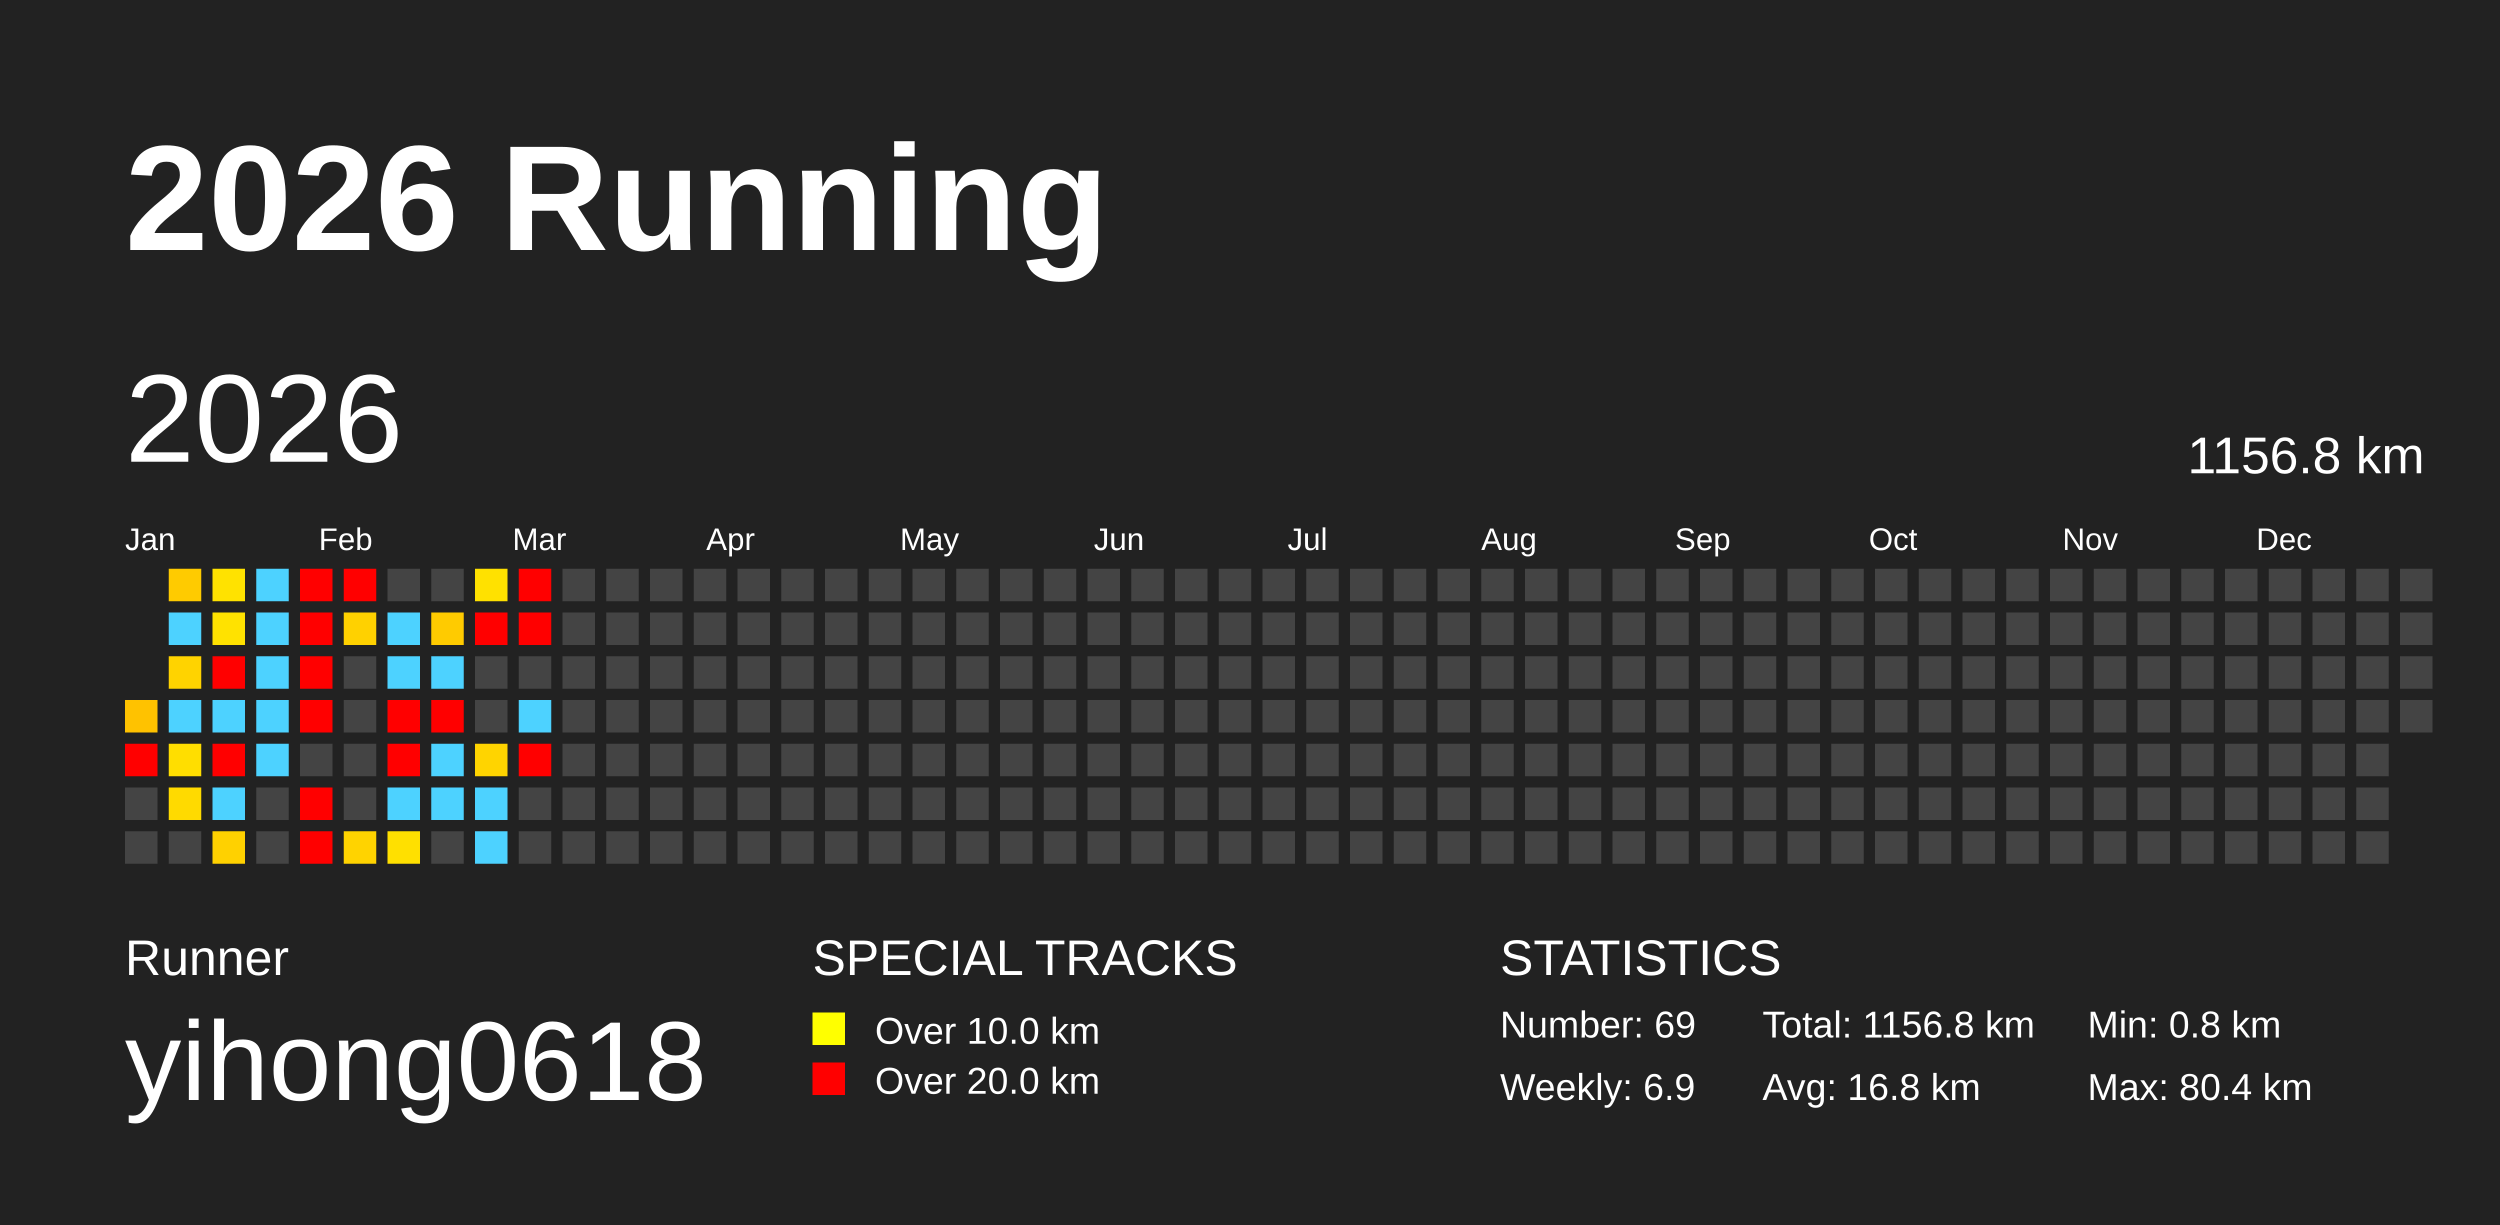
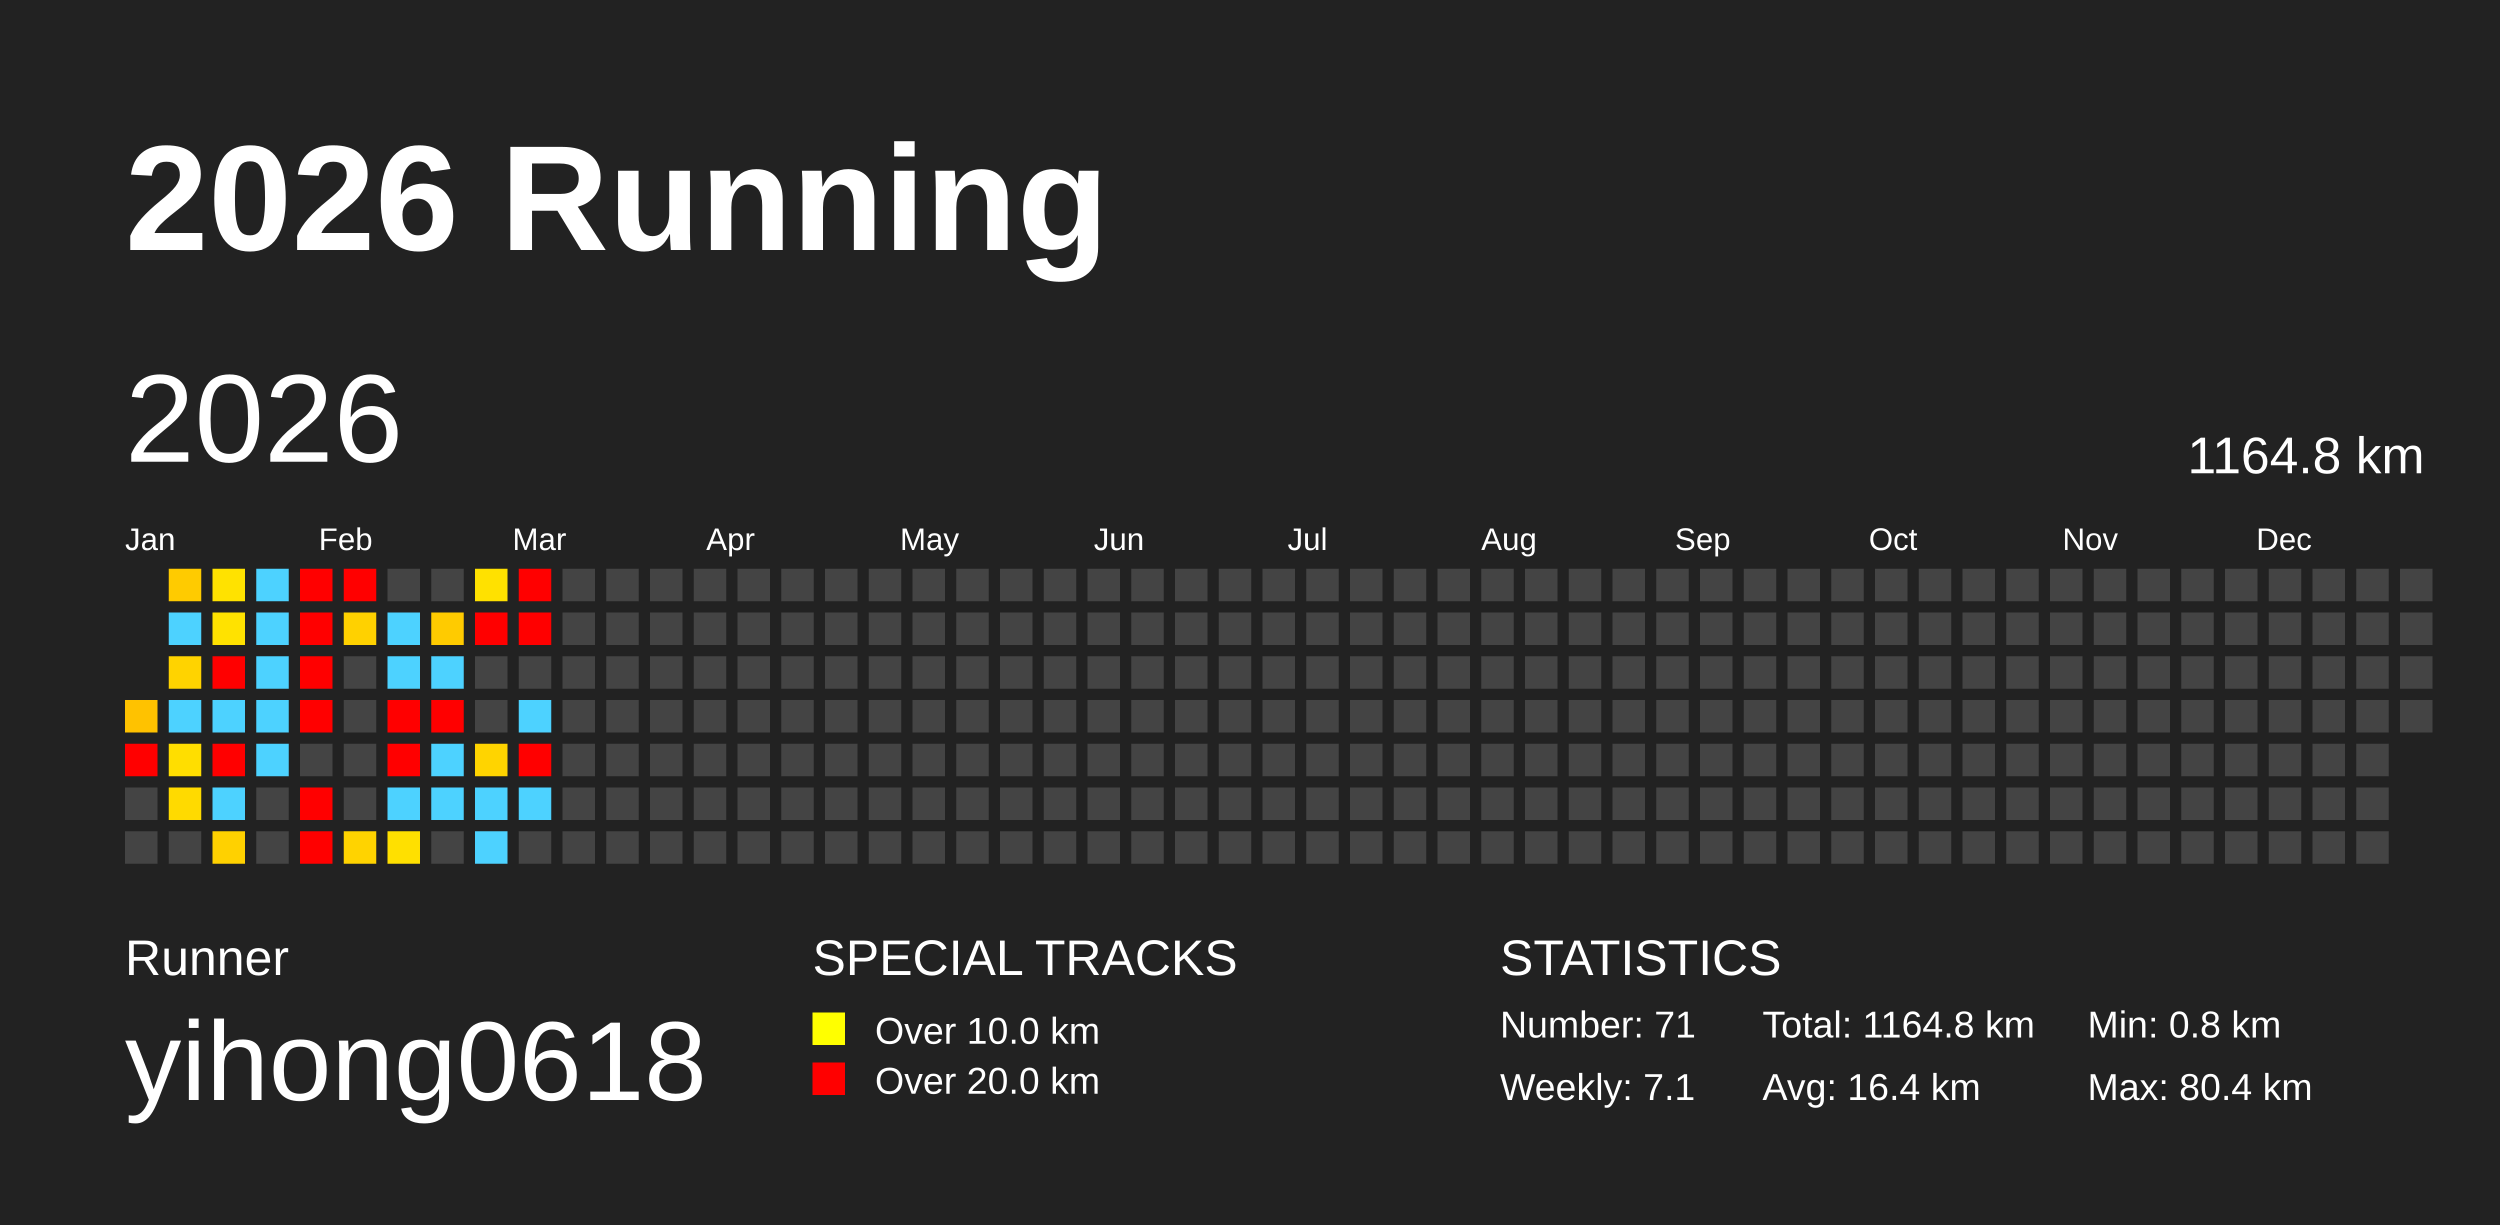
<svg xmlns="http://www.w3.org/2000/svg" baseProfile="full" height="98mm" version="1.1" viewBox="0,0,200,98" width="200mm">
  <defs />
  <rect fill="#222222" height="98" width="200" x="0" y="0" />
  <text fill="#FFFFFF" style="font-size:12px; font-family:Arial; font-weight:bold;" x="10" y="20">2026 Running</text>
  <text fill="#FFFFFF" style="font-size:4px; font-family:Arial" x="10" y="78">Runner</text>
  <text fill="#FFFFFF" style="font-size:9px; font-family:Arial" x="10" y="88">yihong0618</text>
  <text fill="#FFFFFF" style="font-size:4px; font-family:Arial" x="65" y="78">SPECIAL TRACKS</text>
  <rect fill="yellow" height="2.6" width="2.6" x="65" y="81" />
  <text fill="#FFFFFF" style="font-size:3px; font-family:Arial" x="70" y="83.5">Over 10.0 km</text>
  <rect fill="red" height="2.6" width="2.6" x="65" y="85" />
  <text fill="#FFFFFF" style="font-size:3px; font-family:Arial" x="70" y="87.5">Over 20.0 km</text>
  <text fill="#FFFFFF" style="font-size:4px; font-family:Arial" x="120" y="78">STATISTICS</text>
-   <text fill="#FFFFFF" style="font-size:3px; font-family:Arial" x="120" y="83">Number: 69</text>
-   <text fill="#FFFFFF" style="font-size:3px; font-family:Arial" x="120" y="88">Weekly: 6.9</text>
-   <text fill="#FFFFFF" style="font-size:3px; font-family:Arial" x="141" y="83">Total: 1156.8 km</text>
-   <text fill="#FFFFFF" style="font-size:3px; font-family:Arial" x="141" y="88">Avg: 16.8 km</text>
+   <text fill="#FFFFFF" style="font-size:3px; font-family:Arial" x="120" y="83">Number: 71</text>
+   <text fill="#FFFFFF" style="font-size:3px; font-family:Arial" x="120" y="88">Weekly: 7.1</text>
+   <text fill="#FFFFFF" style="font-size:3px; font-family:Arial" x="141" y="83">Total: 1164.8 km</text>
+   <text fill="#FFFFFF" style="font-size:3px; font-family:Arial" x="141" y="88">Avg: 16.4 km</text>
  <text fill="#FFFFFF" style="font-size:3px; font-family:Arial" x="167" y="83">Min: 0.8 km</text>
  <text fill="#FFFFFF" style="font-size:3px; font-family:Arial" x="167" y="88">Max: 80.4 km</text>
  <text dominant-baseline="hanging" fill="#FFFFFF" style="font-size:10.0px; font-family:Arial;" x="10" y="30">2026</text>
-   <text dominant-baseline="hanging" fill="#FFFFFF" style="font-size:4.125px; font-family:Arial;" x="175" y="35">1156.8 km</text>
+   <text dominant-baseline="hanging" fill="#FFFFFF" style="font-size:4.125px; font-family:Arial;" x="175" y="35">1164.8 km</text>
  <text fill="#FFFFFF" style="font-size:2.5px; font-family:Arial" x="10.0" y="44">Jan</text>
  <text fill="#FFFFFF" style="font-size:2.5px; font-family:Arial" x="25.5" y="44">Feb</text>
  <text fill="#FFFFFF" style="font-size:2.5px; font-family:Arial" x="41.0" y="44">Mar</text>
  <text fill="#FFFFFF" style="font-size:2.5px; font-family:Arial" x="56.5" y="44">Apr</text>
  <text fill="#FFFFFF" style="font-size:2.5px; font-family:Arial" x="72.0" y="44">May</text>
  <text fill="#FFFFFF" style="font-size:2.5px; font-family:Arial" x="87.5" y="44">Jun</text>
  <text fill="#FFFFFF" style="font-size:2.5px; font-family:Arial" x="103.0" y="44">Jul</text>
  <text fill="#FFFFFF" style="font-size:2.5px; font-family:Arial" x="118.5" y="44">Aug</text>
  <text fill="#FFFFFF" style="font-size:2.5px; font-family:Arial" x="134.0" y="44">Sep</text>
  <text fill="#FFFFFF" style="font-size:2.5px; font-family:Arial" x="149.5" y="44">Oct</text>
  <text fill="#FFFFFF" style="font-size:2.5px; font-family:Arial" x="165.0" y="44">Nov</text>
  <text fill="#FFFFFF" style="font-size:2.5px; font-family:Arial" x="180.5" y="44">Dec</text>
  <rect fill="#ffc200" height="2.6" width="2.6" x="10.0" y="56.0" />
  <rect fill="red" height="2.6" width="2.6" x="10.0" y="59.5" />
  <rect fill="#444444" height="2.6" width="2.6" x="10.0" y="63.0" />
  <rect fill="#444444" height="2.6" width="2.6" x="10.0" y="66.5" />
  <rect fill="#ffcb00" height="2.6" width="2.6" x="13.5" y="45.5" />
  <rect fill="#4dd2ff" height="2.6" width="2.6" x="13.5" y="49.0" />
  <rect fill="#ffd300" height="2.6" width="2.6" x="13.5" y="52.5" />
  <rect fill="#4dd2ff" height="2.6" width="2.6" x="13.5" y="56.0" />
  <rect fill="#ffde00" height="2.6" width="2.6" x="13.5" y="59.5" />
  <rect fill="#ffda00" height="2.6" width="2.6" x="13.5" y="63.0" />
  <rect fill="#444444" height="2.6" width="2.6" x="13.5" y="66.5" />
  <rect fill="#ffe200" height="2.6" width="2.6" x="17.0" y="45.5" />
  <rect fill="#ffe200" height="2.6" width="2.6" x="17.0" y="49.0" />
  <rect fill="red" height="2.6" width="2.6" x="17.0" y="52.5" />
  <rect fill="#4dd2ff" height="2.6" width="2.6" x="17.0" y="56.0" />
  <rect fill="red" height="2.6" width="2.6" x="17.0" y="59.5" />
  <rect fill="#4dd2ff" height="2.6" width="2.6" x="17.0" y="63.0" />
  <rect fill="#ffd100" height="2.6" width="2.6" x="17.0" y="66.5" />
  <rect fill="#4dd2ff" height="2.6" width="2.6" x="20.5" y="45.5" />
  <rect fill="#4dd2ff" height="2.6" width="2.6" x="20.5" y="49.0" />
  <rect fill="#4dd2ff" height="2.6" width="2.6" x="20.5" y="52.5" />
  <rect fill="#4dd2ff" height="2.6" width="2.6" x="20.5" y="56.0" />
  <rect fill="#4dd2ff" height="2.6" width="2.6" x="20.5" y="59.5" />
  <rect fill="#444444" height="2.6" width="2.6" x="20.5" y="63.0" />
  <rect fill="#444444" height="2.6" width="2.6" x="20.5" y="66.5" />
  <rect fill="red" height="2.6" width="2.6" x="24.0" y="45.5" />
  <rect fill="red" height="2.6" width="2.6" x="24.0" y="49.0" />
  <rect fill="red" height="2.6" width="2.6" x="24.0" y="52.5" />
  <rect fill="red" height="2.6" width="2.6" x="24.0" y="56.0" />
  <rect fill="#444444" height="2.6" width="2.6" x="24.0" y="59.5" />
  <rect fill="red" height="2.6" width="2.6" x="24.0" y="63.0" />
  <rect fill="red" height="2.6" width="2.6" x="24.0" y="66.5" />
  <rect fill="red" height="2.6" width="2.6" x="27.5" y="45.5" />
  <rect fill="#ffd100" height="2.6" width="2.6" x="27.5" y="49.0" />
  <rect fill="#444444" height="2.6" width="2.6" x="27.5" y="52.5" />
  <rect fill="#444444" height="2.6" width="2.6" x="27.5" y="56.0" />
  <rect fill="#444444" height="2.6" width="2.6" x="27.5" y="59.5" />
  <rect fill="#444444" height="2.6" width="2.6" x="27.5" y="63.0" />
  <rect fill="#ffd300" height="2.6" width="2.6" x="27.5" y="66.5" />
  <rect fill="#444444" height="2.6" width="2.6" x="31.0" y="45.5" />
  <rect fill="#4dd2ff" height="2.6" width="2.6" x="31.0" y="49.0" />
  <rect fill="#4dd2ff" height="2.6" width="2.6" x="31.0" y="52.5" />
  <rect fill="red" height="2.6" width="2.6" x="31.0" y="56.0" />
  <rect fill="red" height="2.6" width="2.6" x="31.0" y="59.5" />
  <rect fill="#4dd2ff" height="2.6" width="2.6" x="31.0" y="63.0" />
  <rect fill="#ffe000" height="2.6" width="2.6" x="31.0" y="66.5" />
  <rect fill="#444444" height="2.6" width="2.6" x="34.5" y="45.5" />
  <rect fill="#ffcb00" height="2.6" width="2.6" x="34.5" y="49.0" />
  <rect fill="#4dd2ff" height="2.6" width="2.6" x="34.5" y="52.5" />
  <rect fill="red" height="2.6" width="2.6" x="34.5" y="56.0" />
  <rect fill="#4dd2ff" height="2.6" width="2.6" x="34.5" y="59.5" />
  <rect fill="#4dd2ff" height="2.6" width="2.6" x="34.5" y="63.0" />
  <rect fill="#444444" height="2.6" width="2.6" x="34.5" y="66.5" />
  <rect fill="#ffe100" height="2.6" width="2.6" x="38.0" y="45.5" />
  <rect fill="red" height="2.6" width="2.6" x="38.0" y="49.0" />
  <rect fill="#444444" height="2.6" width="2.6" x="38.0" y="52.5" />
  <rect fill="#444444" height="2.6" width="2.6" x="38.0" y="56.0" />
  <rect fill="#ffd400" height="2.6" width="2.6" x="38.0" y="59.5" />
  <rect fill="#4dd2ff" height="2.6" width="2.6" x="38.0" y="63.0" />
  <rect fill="#4dd2ff" height="2.6" width="2.6" x="38.0" y="66.5" />
  <rect fill="red" height="2.6" width="2.6" x="41.5" y="45.5" />
  <rect fill="red" height="2.6" width="2.6" x="41.5" y="49.0" />
  <rect fill="#444444" height="2.6" width="2.6" x="41.5" y="52.5" />
  <rect fill="#4dd2ff" height="2.6" width="2.6" x="41.5" y="56.0" />
  <rect fill="red" height="2.6" width="2.6" x="41.5" y="59.5" />
-   <rect fill="#444444" height="2.6" width="2.6" x="41.5" y="63.0" />
+   <rect fill="#4dd2ff" height="2.6" width="2.6" x="41.5" y="63.0" />
  <rect fill="#444444" height="2.6" width="2.6" x="41.5" y="66.5" />
  <rect fill="#444444" height="2.6" width="2.6" x="45.0" y="45.5" />
  <rect fill="#444444" height="2.6" width="2.6" x="45.0" y="49.0" />
  <rect fill="#444444" height="2.6" width="2.6" x="45.0" y="52.5" />
  <rect fill="#444444" height="2.6" width="2.6" x="45.0" y="56.0" />
  <rect fill="#444444" height="2.6" width="2.6" x="45.0" y="59.5" />
  <rect fill="#444444" height="2.6" width="2.6" x="45.0" y="63.0" />
  <rect fill="#444444" height="2.6" width="2.6" x="45.0" y="66.5" />
  <rect fill="#444444" height="2.6" width="2.6" x="48.5" y="45.5" />
  <rect fill="#444444" height="2.6" width="2.6" x="48.5" y="49.0" />
  <rect fill="#444444" height="2.6" width="2.6" x="48.5" y="52.5" />
  <rect fill="#444444" height="2.6" width="2.6" x="48.5" y="56.0" />
  <rect fill="#444444" height="2.6" width="2.6" x="48.5" y="59.5" />
  <rect fill="#444444" height="2.6" width="2.6" x="48.5" y="63.0" />
  <rect fill="#444444" height="2.6" width="2.6" x="48.5" y="66.5" />
  <rect fill="#444444" height="2.6" width="2.6" x="52.0" y="45.5" />
  <rect fill="#444444" height="2.6" width="2.6" x="52.0" y="49.0" />
  <rect fill="#444444" height="2.6" width="2.6" x="52.0" y="52.5" />
  <rect fill="#444444" height="2.6" width="2.6" x="52.0" y="56.0" />
  <rect fill="#444444" height="2.6" width="2.6" x="52.0" y="59.5" />
  <rect fill="#444444" height="2.6" width="2.6" x="52.0" y="63.0" />
  <rect fill="#444444" height="2.6" width="2.6" x="52.0" y="66.5" />
  <rect fill="#444444" height="2.6" width="2.6" x="55.5" y="45.5" />
  <rect fill="#444444" height="2.6" width="2.6" x="55.5" y="49.0" />
  <rect fill="#444444" height="2.6" width="2.6" x="55.5" y="52.5" />
  <rect fill="#444444" height="2.6" width="2.6" x="55.5" y="56.0" />
  <rect fill="#444444" height="2.6" width="2.6" x="55.5" y="59.5" />
  <rect fill="#444444" height="2.6" width="2.6" x="55.5" y="63.0" />
  <rect fill="#444444" height="2.6" width="2.6" x="55.5" y="66.5" />
  <rect fill="#444444" height="2.6" width="2.6" x="59.0" y="45.5" />
  <rect fill="#444444" height="2.6" width="2.6" x="59.0" y="49.0" />
  <rect fill="#444444" height="2.6" width="2.6" x="59.0" y="52.5" />
  <rect fill="#444444" height="2.6" width="2.6" x="59.0" y="56.0" />
  <rect fill="#444444" height="2.6" width="2.6" x="59.0" y="59.5" />
  <rect fill="#444444" height="2.6" width="2.6" x="59.0" y="63.0" />
  <rect fill="#444444" height="2.6" width="2.6" x="59.0" y="66.5" />
  <rect fill="#444444" height="2.6" width="2.6" x="62.5" y="45.5" />
  <rect fill="#444444" height="2.6" width="2.6" x="62.5" y="49.0" />
  <rect fill="#444444" height="2.6" width="2.6" x="62.5" y="52.5" />
  <rect fill="#444444" height="2.6" width="2.6" x="62.5" y="56.0" />
  <rect fill="#444444" height="2.6" width="2.6" x="62.5" y="59.5" />
  <rect fill="#444444" height="2.6" width="2.6" x="62.5" y="63.0" />
  <rect fill="#444444" height="2.6" width="2.6" x="62.5" y="66.5" />
  <rect fill="#444444" height="2.6" width="2.6" x="66.0" y="45.5" />
  <rect fill="#444444" height="2.6" width="2.6" x="66.0" y="49.0" />
  <rect fill="#444444" height="2.6" width="2.6" x="66.0" y="52.5" />
  <rect fill="#444444" height="2.6" width="2.6" x="66.0" y="56.0" />
  <rect fill="#444444" height="2.6" width="2.6" x="66.0" y="59.5" />
  <rect fill="#444444" height="2.6" width="2.6" x="66.0" y="63.0" />
  <rect fill="#444444" height="2.6" width="2.6" x="66.0" y="66.5" />
  <rect fill="#444444" height="2.6" width="2.6" x="69.5" y="45.5" />
  <rect fill="#444444" height="2.6" width="2.6" x="69.5" y="49.0" />
  <rect fill="#444444" height="2.6" width="2.6" x="69.5" y="52.5" />
  <rect fill="#444444" height="2.6" width="2.6" x="69.5" y="56.0" />
  <rect fill="#444444" height="2.6" width="2.6" x="69.5" y="59.5" />
  <rect fill="#444444" height="2.6" width="2.6" x="69.5" y="63.0" />
  <rect fill="#444444" height="2.6" width="2.6" x="69.5" y="66.5" />
  <rect fill="#444444" height="2.6" width="2.6" x="73.0" y="45.5" />
  <rect fill="#444444" height="2.6" width="2.6" x="73.0" y="49.0" />
  <rect fill="#444444" height="2.6" width="2.6" x="73.0" y="52.5" />
  <rect fill="#444444" height="2.6" width="2.6" x="73.0" y="56.0" />
  <rect fill="#444444" height="2.6" width="2.6" x="73.0" y="59.5" />
  <rect fill="#444444" height="2.6" width="2.6" x="73.0" y="63.0" />
  <rect fill="#444444" height="2.6" width="2.6" x="73.0" y="66.5" />
  <rect fill="#444444" height="2.6" width="2.6" x="76.5" y="45.5" />
  <rect fill="#444444" height="2.6" width="2.6" x="76.5" y="49.0" />
  <rect fill="#444444" height="2.6" width="2.6" x="76.5" y="52.5" />
  <rect fill="#444444" height="2.6" width="2.6" x="76.5" y="56.0" />
  <rect fill="#444444" height="2.6" width="2.6" x="76.5" y="59.5" />
  <rect fill="#444444" height="2.6" width="2.6" x="76.5" y="63.0" />
  <rect fill="#444444" height="2.6" width="2.6" x="76.5" y="66.5" />
  <rect fill="#444444" height="2.6" width="2.6" x="80.0" y="45.5" />
  <rect fill="#444444" height="2.6" width="2.6" x="80.0" y="49.0" />
  <rect fill="#444444" height="2.6" width="2.6" x="80.0" y="52.5" />
  <rect fill="#444444" height="2.6" width="2.6" x="80.0" y="56.0" />
  <rect fill="#444444" height="2.6" width="2.6" x="80.0" y="59.5" />
  <rect fill="#444444" height="2.6" width="2.6" x="80.0" y="63.0" />
  <rect fill="#444444" height="2.6" width="2.6" x="80.0" y="66.5" />
  <rect fill="#444444" height="2.6" width="2.6" x="83.5" y="45.5" />
  <rect fill="#444444" height="2.6" width="2.6" x="83.5" y="49.0" />
  <rect fill="#444444" height="2.6" width="2.6" x="83.5" y="52.5" />
  <rect fill="#444444" height="2.6" width="2.6" x="83.5" y="56.0" />
  <rect fill="#444444" height="2.6" width="2.6" x="83.5" y="59.5" />
  <rect fill="#444444" height="2.6" width="2.6" x="83.5" y="63.0" />
  <rect fill="#444444" height="2.6" width="2.6" x="83.5" y="66.5" />
  <rect fill="#444444" height="2.6" width="2.6" x="87.0" y="45.5" />
  <rect fill="#444444" height="2.6" width="2.6" x="87.0" y="49.0" />
  <rect fill="#444444" height="2.6" width="2.6" x="87.0" y="52.5" />
  <rect fill="#444444" height="2.6" width="2.6" x="87.0" y="56.0" />
  <rect fill="#444444" height="2.6" width="2.6" x="87.0" y="59.5" />
  <rect fill="#444444" height="2.6" width="2.6" x="87.0" y="63.0" />
  <rect fill="#444444" height="2.6" width="2.6" x="87.0" y="66.5" />
  <rect fill="#444444" height="2.6" width="2.6" x="90.5" y="45.5" />
  <rect fill="#444444" height="2.6" width="2.6" x="90.5" y="49.0" />
  <rect fill="#444444" height="2.6" width="2.6" x="90.5" y="52.5" />
  <rect fill="#444444" height="2.6" width="2.6" x="90.5" y="56.0" />
  <rect fill="#444444" height="2.6" width="2.6" x="90.5" y="59.5" />
  <rect fill="#444444" height="2.6" width="2.6" x="90.5" y="63.0" />
  <rect fill="#444444" height="2.6" width="2.6" x="90.5" y="66.5" />
  <rect fill="#444444" height="2.6" width="2.6" x="94.0" y="45.5" />
  <rect fill="#444444" height="2.6" width="2.6" x="94.0" y="49.0" />
  <rect fill="#444444" height="2.6" width="2.6" x="94.0" y="52.5" />
  <rect fill="#444444" height="2.6" width="2.6" x="94.0" y="56.0" />
  <rect fill="#444444" height="2.6" width="2.6" x="94.0" y="59.5" />
  <rect fill="#444444" height="2.6" width="2.6" x="94.0" y="63.0" />
  <rect fill="#444444" height="2.6" width="2.6" x="94.0" y="66.5" />
  <rect fill="#444444" height="2.6" width="2.6" x="97.5" y="45.5" />
  <rect fill="#444444" height="2.6" width="2.6" x="97.5" y="49.0" />
  <rect fill="#444444" height="2.6" width="2.6" x="97.5" y="52.5" />
  <rect fill="#444444" height="2.6" width="2.6" x="97.5" y="56.0" />
  <rect fill="#444444" height="2.6" width="2.6" x="97.5" y="59.5" />
  <rect fill="#444444" height="2.6" width="2.6" x="97.5" y="63.0" />
  <rect fill="#444444" height="2.6" width="2.6" x="97.5" y="66.5" />
  <rect fill="#444444" height="2.6" width="2.6" x="101.0" y="45.5" />
  <rect fill="#444444" height="2.6" width="2.6" x="101.0" y="49.0" />
  <rect fill="#444444" height="2.6" width="2.6" x="101.0" y="52.5" />
  <rect fill="#444444" height="2.6" width="2.6" x="101.0" y="56.0" />
  <rect fill="#444444" height="2.6" width="2.6" x="101.0" y="59.5" />
  <rect fill="#444444" height="2.6" width="2.6" x="101.0" y="63.0" />
  <rect fill="#444444" height="2.6" width="2.6" x="101.0" y="66.5" />
  <rect fill="#444444" height="2.6" width="2.6" x="104.5" y="45.5" />
  <rect fill="#444444" height="2.6" width="2.6" x="104.5" y="49.0" />
  <rect fill="#444444" height="2.6" width="2.6" x="104.5" y="52.5" />
  <rect fill="#444444" height="2.6" width="2.6" x="104.5" y="56.0" />
  <rect fill="#444444" height="2.6" width="2.6" x="104.5" y="59.5" />
  <rect fill="#444444" height="2.6" width="2.6" x="104.5" y="63.0" />
  <rect fill="#444444" height="2.6" width="2.6" x="104.5" y="66.5" />
  <rect fill="#444444" height="2.6" width="2.6" x="108.0" y="45.5" />
  <rect fill="#444444" height="2.6" width="2.6" x="108.0" y="49.0" />
  <rect fill="#444444" height="2.6" width="2.6" x="108.0" y="52.5" />
  <rect fill="#444444" height="2.6" width="2.6" x="108.0" y="56.0" />
  <rect fill="#444444" height="2.6" width="2.6" x="108.0" y="59.5" />
  <rect fill="#444444" height="2.6" width="2.6" x="108.0" y="63.0" />
  <rect fill="#444444" height="2.6" width="2.6" x="108.0" y="66.5" />
  <rect fill="#444444" height="2.6" width="2.6" x="111.5" y="45.5" />
  <rect fill="#444444" height="2.6" width="2.6" x="111.5" y="49.0" />
  <rect fill="#444444" height="2.6" width="2.6" x="111.5" y="52.5" />
  <rect fill="#444444" height="2.6" width="2.6" x="111.5" y="56.0" />
  <rect fill="#444444" height="2.6" width="2.6" x="111.5" y="59.5" />
  <rect fill="#444444" height="2.6" width="2.6" x="111.5" y="63.0" />
  <rect fill="#444444" height="2.6" width="2.6" x="111.5" y="66.5" />
  <rect fill="#444444" height="2.6" width="2.6" x="115.0" y="45.5" />
  <rect fill="#444444" height="2.6" width="2.6" x="115.0" y="49.0" />
  <rect fill="#444444" height="2.6" width="2.6" x="115.0" y="52.5" />
  <rect fill="#444444" height="2.6" width="2.6" x="115.0" y="56.0" />
  <rect fill="#444444" height="2.6" width="2.6" x="115.0" y="59.5" />
  <rect fill="#444444" height="2.6" width="2.6" x="115.0" y="63.0" />
  <rect fill="#444444" height="2.6" width="2.6" x="115.0" y="66.5" />
  <rect fill="#444444" height="2.6" width="2.6" x="118.5" y="45.5" />
  <rect fill="#444444" height="2.6" width="2.6" x="118.5" y="49.0" />
  <rect fill="#444444" height="2.6" width="2.6" x="118.5" y="52.5" />
  <rect fill="#444444" height="2.6" width="2.6" x="118.5" y="56.0" />
  <rect fill="#444444" height="2.6" width="2.6" x="118.5" y="59.5" />
  <rect fill="#444444" height="2.6" width="2.6" x="118.5" y="63.0" />
  <rect fill="#444444" height="2.6" width="2.6" x="118.5" y="66.5" />
  <rect fill="#444444" height="2.6" width="2.6" x="122.0" y="45.5" />
  <rect fill="#444444" height="2.6" width="2.6" x="122.0" y="49.0" />
  <rect fill="#444444" height="2.6" width="2.6" x="122.0" y="52.5" />
  <rect fill="#444444" height="2.6" width="2.6" x="122.0" y="56.0" />
  <rect fill="#444444" height="2.6" width="2.6" x="122.0" y="59.5" />
  <rect fill="#444444" height="2.6" width="2.6" x="122.0" y="63.0" />
  <rect fill="#444444" height="2.6" width="2.6" x="122.0" y="66.5" />
  <rect fill="#444444" height="2.6" width="2.6" x="125.5" y="45.5" />
  <rect fill="#444444" height="2.6" width="2.6" x="125.5" y="49.0" />
  <rect fill="#444444" height="2.6" width="2.6" x="125.5" y="52.5" />
  <rect fill="#444444" height="2.6" width="2.6" x="125.5" y="56.0" />
  <rect fill="#444444" height="2.6" width="2.6" x="125.5" y="59.5" />
  <rect fill="#444444" height="2.6" width="2.6" x="125.5" y="63.0" />
  <rect fill="#444444" height="2.6" width="2.6" x="125.5" y="66.5" />
  <rect fill="#444444" height="2.6" width="2.6" x="129.0" y="45.5" />
  <rect fill="#444444" height="2.6" width="2.6" x="129.0" y="49.0" />
  <rect fill="#444444" height="2.6" width="2.6" x="129.0" y="52.5" />
  <rect fill="#444444" height="2.6" width="2.6" x="129.0" y="56.0" />
  <rect fill="#444444" height="2.6" width="2.6" x="129.0" y="59.5" />
  <rect fill="#444444" height="2.6" width="2.6" x="129.0" y="63.0" />
  <rect fill="#444444" height="2.6" width="2.6" x="129.0" y="66.5" />
  <rect fill="#444444" height="2.6" width="2.6" x="132.5" y="45.5" />
  <rect fill="#444444" height="2.6" width="2.6" x="132.5" y="49.0" />
  <rect fill="#444444" height="2.6" width="2.6" x="132.5" y="52.5" />
  <rect fill="#444444" height="2.6" width="2.6" x="132.5" y="56.0" />
  <rect fill="#444444" height="2.6" width="2.6" x="132.5" y="59.5" />
  <rect fill="#444444" height="2.6" width="2.6" x="132.5" y="63.0" />
  <rect fill="#444444" height="2.6" width="2.6" x="132.5" y="66.5" />
  <rect fill="#444444" height="2.6" width="2.6" x="136.0" y="45.5" />
  <rect fill="#444444" height="2.6" width="2.6" x="136.0" y="49.0" />
  <rect fill="#444444" height="2.6" width="2.6" x="136.0" y="52.5" />
  <rect fill="#444444" height="2.6" width="2.6" x="136.0" y="56.0" />
  <rect fill="#444444" height="2.6" width="2.6" x="136.0" y="59.5" />
  <rect fill="#444444" height="2.6" width="2.6" x="136.0" y="63.0" />
  <rect fill="#444444" height="2.6" width="2.6" x="136.0" y="66.5" />
  <rect fill="#444444" height="2.6" width="2.6" x="139.5" y="45.5" />
  <rect fill="#444444" height="2.6" width="2.6" x="139.5" y="49.0" />
  <rect fill="#444444" height="2.6" width="2.6" x="139.5" y="52.5" />
  <rect fill="#444444" height="2.6" width="2.6" x="139.5" y="56.0" />
  <rect fill="#444444" height="2.6" width="2.6" x="139.5" y="59.5" />
  <rect fill="#444444" height="2.6" width="2.6" x="139.5" y="63.0" />
  <rect fill="#444444" height="2.6" width="2.6" x="139.5" y="66.5" />
  <rect fill="#444444" height="2.6" width="2.6" x="143.0" y="45.5" />
  <rect fill="#444444" height="2.6" width="2.6" x="143.0" y="49.0" />
  <rect fill="#444444" height="2.6" width="2.6" x="143.0" y="52.5" />
  <rect fill="#444444" height="2.6" width="2.6" x="143.0" y="56.0" />
  <rect fill="#444444" height="2.6" width="2.6" x="143.0" y="59.5" />
  <rect fill="#444444" height="2.6" width="2.6" x="143.0" y="63.0" />
  <rect fill="#444444" height="2.6" width="2.6" x="143.0" y="66.5" />
  <rect fill="#444444" height="2.6" width="2.6" x="146.5" y="45.5" />
  <rect fill="#444444" height="2.6" width="2.6" x="146.5" y="49.0" />
  <rect fill="#444444" height="2.6" width="2.6" x="146.5" y="52.5" />
  <rect fill="#444444" height="2.6" width="2.6" x="146.5" y="56.0" />
  <rect fill="#444444" height="2.6" width="2.6" x="146.5" y="59.5" />
  <rect fill="#444444" height="2.6" width="2.6" x="146.5" y="63.0" />
  <rect fill="#444444" height="2.6" width="2.6" x="146.5" y="66.5" />
  <rect fill="#444444" height="2.6" width="2.6" x="150.0" y="45.5" />
  <rect fill="#444444" height="2.6" width="2.6" x="150.0" y="49.0" />
  <rect fill="#444444" height="2.6" width="2.6" x="150.0" y="52.5" />
  <rect fill="#444444" height="2.6" width="2.6" x="150.0" y="56.0" />
  <rect fill="#444444" height="2.6" width="2.6" x="150.0" y="59.5" />
  <rect fill="#444444" height="2.6" width="2.6" x="150.0" y="63.0" />
  <rect fill="#444444" height="2.6" width="2.6" x="150.0" y="66.5" />
  <rect fill="#444444" height="2.6" width="2.6" x="153.5" y="45.5" />
  <rect fill="#444444" height="2.6" width="2.6" x="153.5" y="49.0" />
  <rect fill="#444444" height="2.6" width="2.6" x="153.5" y="52.5" />
  <rect fill="#444444" height="2.6" width="2.6" x="153.5" y="56.0" />
  <rect fill="#444444" height="2.6" width="2.6" x="153.5" y="59.5" />
  <rect fill="#444444" height="2.6" width="2.6" x="153.5" y="63.0" />
  <rect fill="#444444" height="2.6" width="2.6" x="153.5" y="66.5" />
  <rect fill="#444444" height="2.6" width="2.6" x="157.0" y="45.5" />
  <rect fill="#444444" height="2.6" width="2.6" x="157.0" y="49.0" />
  <rect fill="#444444" height="2.6" width="2.6" x="157.0" y="52.5" />
  <rect fill="#444444" height="2.6" width="2.6" x="157.0" y="56.0" />
  <rect fill="#444444" height="2.6" width="2.6" x="157.0" y="59.5" />
  <rect fill="#444444" height="2.6" width="2.6" x="157.0" y="63.0" />
  <rect fill="#444444" height="2.6" width="2.6" x="157.0" y="66.5" />
  <rect fill="#444444" height="2.6" width="2.6" x="160.5" y="45.5" />
  <rect fill="#444444" height="2.6" width="2.6" x="160.5" y="49.0" />
  <rect fill="#444444" height="2.6" width="2.6" x="160.5" y="52.5" />
  <rect fill="#444444" height="2.6" width="2.6" x="160.5" y="56.0" />
  <rect fill="#444444" height="2.6" width="2.6" x="160.5" y="59.5" />
  <rect fill="#444444" height="2.6" width="2.6" x="160.5" y="63.0" />
  <rect fill="#444444" height="2.6" width="2.6" x="160.5" y="66.5" />
  <rect fill="#444444" height="2.6" width="2.6" x="164.0" y="45.5" />
  <rect fill="#444444" height="2.6" width="2.6" x="164.0" y="49.0" />
  <rect fill="#444444" height="2.6" width="2.6" x="164.0" y="52.5" />
  <rect fill="#444444" height="2.6" width="2.6" x="164.0" y="56.0" />
  <rect fill="#444444" height="2.6" width="2.6" x="164.0" y="59.5" />
  <rect fill="#444444" height="2.6" width="2.6" x="164.0" y="63.0" />
  <rect fill="#444444" height="2.6" width="2.6" x="164.0" y="66.5" />
  <rect fill="#444444" height="2.6" width="2.6" x="167.5" y="45.5" />
  <rect fill="#444444" height="2.6" width="2.6" x="167.5" y="49.0" />
  <rect fill="#444444" height="2.6" width="2.6" x="167.5" y="52.5" />
  <rect fill="#444444" height="2.6" width="2.6" x="167.5" y="56.0" />
  <rect fill="#444444" height="2.6" width="2.6" x="167.5" y="59.5" />
  <rect fill="#444444" height="2.6" width="2.6" x="167.5" y="63.0" />
  <rect fill="#444444" height="2.6" width="2.6" x="167.5" y="66.5" />
  <rect fill="#444444" height="2.6" width="2.6" x="171.0" y="45.5" />
  <rect fill="#444444" height="2.6" width="2.6" x="171.0" y="49.0" />
  <rect fill="#444444" height="2.6" width="2.6" x="171.0" y="52.5" />
  <rect fill="#444444" height="2.6" width="2.6" x="171.0" y="56.0" />
  <rect fill="#444444" height="2.6" width="2.6" x="171.0" y="59.5" />
  <rect fill="#444444" height="2.6" width="2.6" x="171.0" y="63.0" />
  <rect fill="#444444" height="2.6" width="2.6" x="171.0" y="66.5" />
  <rect fill="#444444" height="2.6" width="2.6" x="174.5" y="45.5" />
  <rect fill="#444444" height="2.6" width="2.6" x="174.5" y="49.0" />
  <rect fill="#444444" height="2.6" width="2.6" x="174.5" y="52.5" />
  <rect fill="#444444" height="2.6" width="2.6" x="174.5" y="56.0" />
  <rect fill="#444444" height="2.6" width="2.6" x="174.5" y="59.5" />
  <rect fill="#444444" height="2.6" width="2.6" x="174.5" y="63.0" />
  <rect fill="#444444" height="2.6" width="2.6" x="174.5" y="66.5" />
  <rect fill="#444444" height="2.6" width="2.6" x="178.0" y="45.5" />
  <rect fill="#444444" height="2.6" width="2.6" x="178.0" y="49.0" />
  <rect fill="#444444" height="2.6" width="2.6" x="178.0" y="52.5" />
  <rect fill="#444444" height="2.6" width="2.6" x="178.0" y="56.0" />
  <rect fill="#444444" height="2.6" width="2.6" x="178.0" y="59.5" />
  <rect fill="#444444" height="2.6" width="2.6" x="178.0" y="63.0" />
  <rect fill="#444444" height="2.6" width="2.6" x="178.0" y="66.5" />
  <rect fill="#444444" height="2.6" width="2.6" x="181.5" y="45.5" />
  <rect fill="#444444" height="2.6" width="2.6" x="181.5" y="49.0" />
  <rect fill="#444444" height="2.6" width="2.6" x="181.5" y="52.5" />
  <rect fill="#444444" height="2.6" width="2.6" x="181.5" y="56.0" />
  <rect fill="#444444" height="2.6" width="2.6" x="181.5" y="59.5" />
  <rect fill="#444444" height="2.6" width="2.6" x="181.5" y="63.0" />
  <rect fill="#444444" height="2.6" width="2.6" x="181.5" y="66.5" />
  <rect fill="#444444" height="2.6" width="2.6" x="185.0" y="45.5" />
  <rect fill="#444444" height="2.6" width="2.6" x="185.0" y="49.0" />
  <rect fill="#444444" height="2.6" width="2.6" x="185.0" y="52.5" />
  <rect fill="#444444" height="2.6" width="2.6" x="185.0" y="56.0" />
  <rect fill="#444444" height="2.6" width="2.6" x="185.0" y="59.5" />
  <rect fill="#444444" height="2.6" width="2.6" x="185.0" y="63.0" />
  <rect fill="#444444" height="2.6" width="2.6" x="185.0" y="66.5" />
  <rect fill="#444444" height="2.6" width="2.6" x="188.5" y="45.5" />
  <rect fill="#444444" height="2.6" width="2.6" x="188.5" y="49.0" />
  <rect fill="#444444" height="2.6" width="2.6" x="188.5" y="52.5" />
  <rect fill="#444444" height="2.6" width="2.6" x="188.5" y="56.0" />
  <rect fill="#444444" height="2.6" width="2.6" x="188.5" y="59.5" />
  <rect fill="#444444" height="2.6" width="2.6" x="188.5" y="63.0" />
  <rect fill="#444444" height="2.6" width="2.6" x="188.5" y="66.5" />
  <rect fill="#444444" height="2.6" width="2.6" x="192.0" y="45.5" />
  <rect fill="#444444" height="2.6" width="2.6" x="192.0" y="49.0" />
  <rect fill="#444444" height="2.6" width="2.6" x="192.0" y="52.5" />
  <rect fill="#444444" height="2.6" width="2.6" x="192.0" y="56.0" />
</svg>
